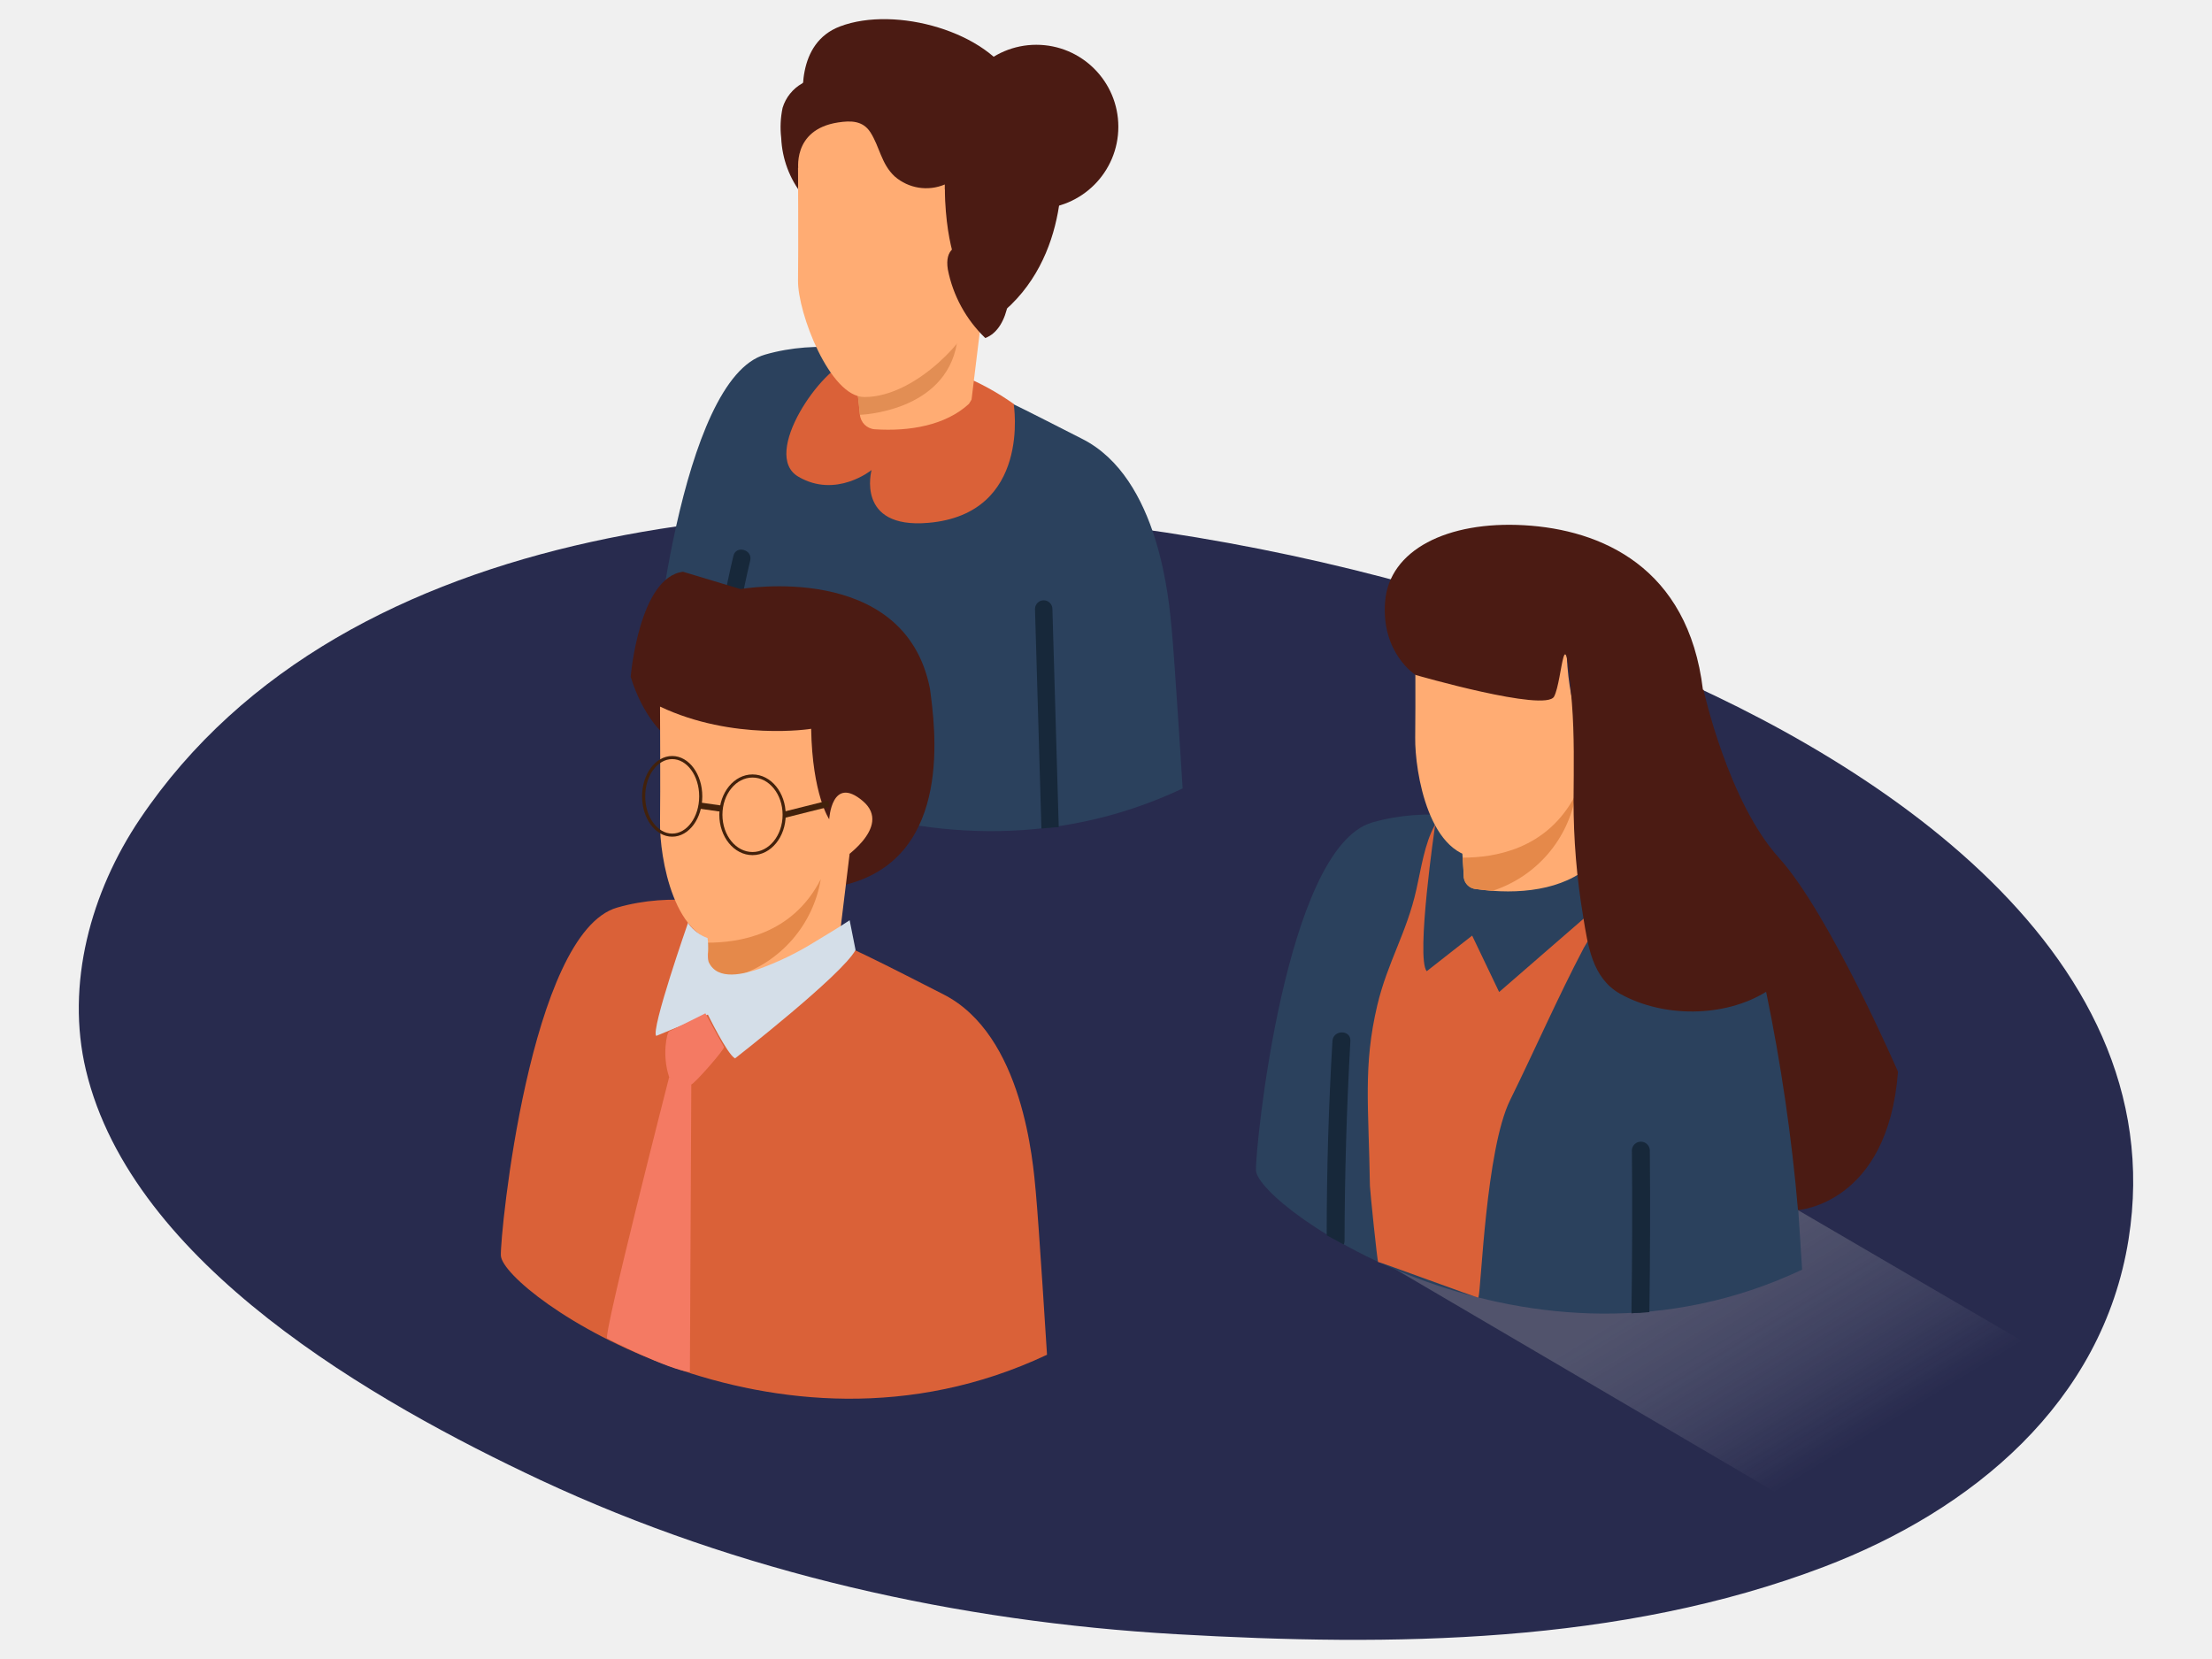
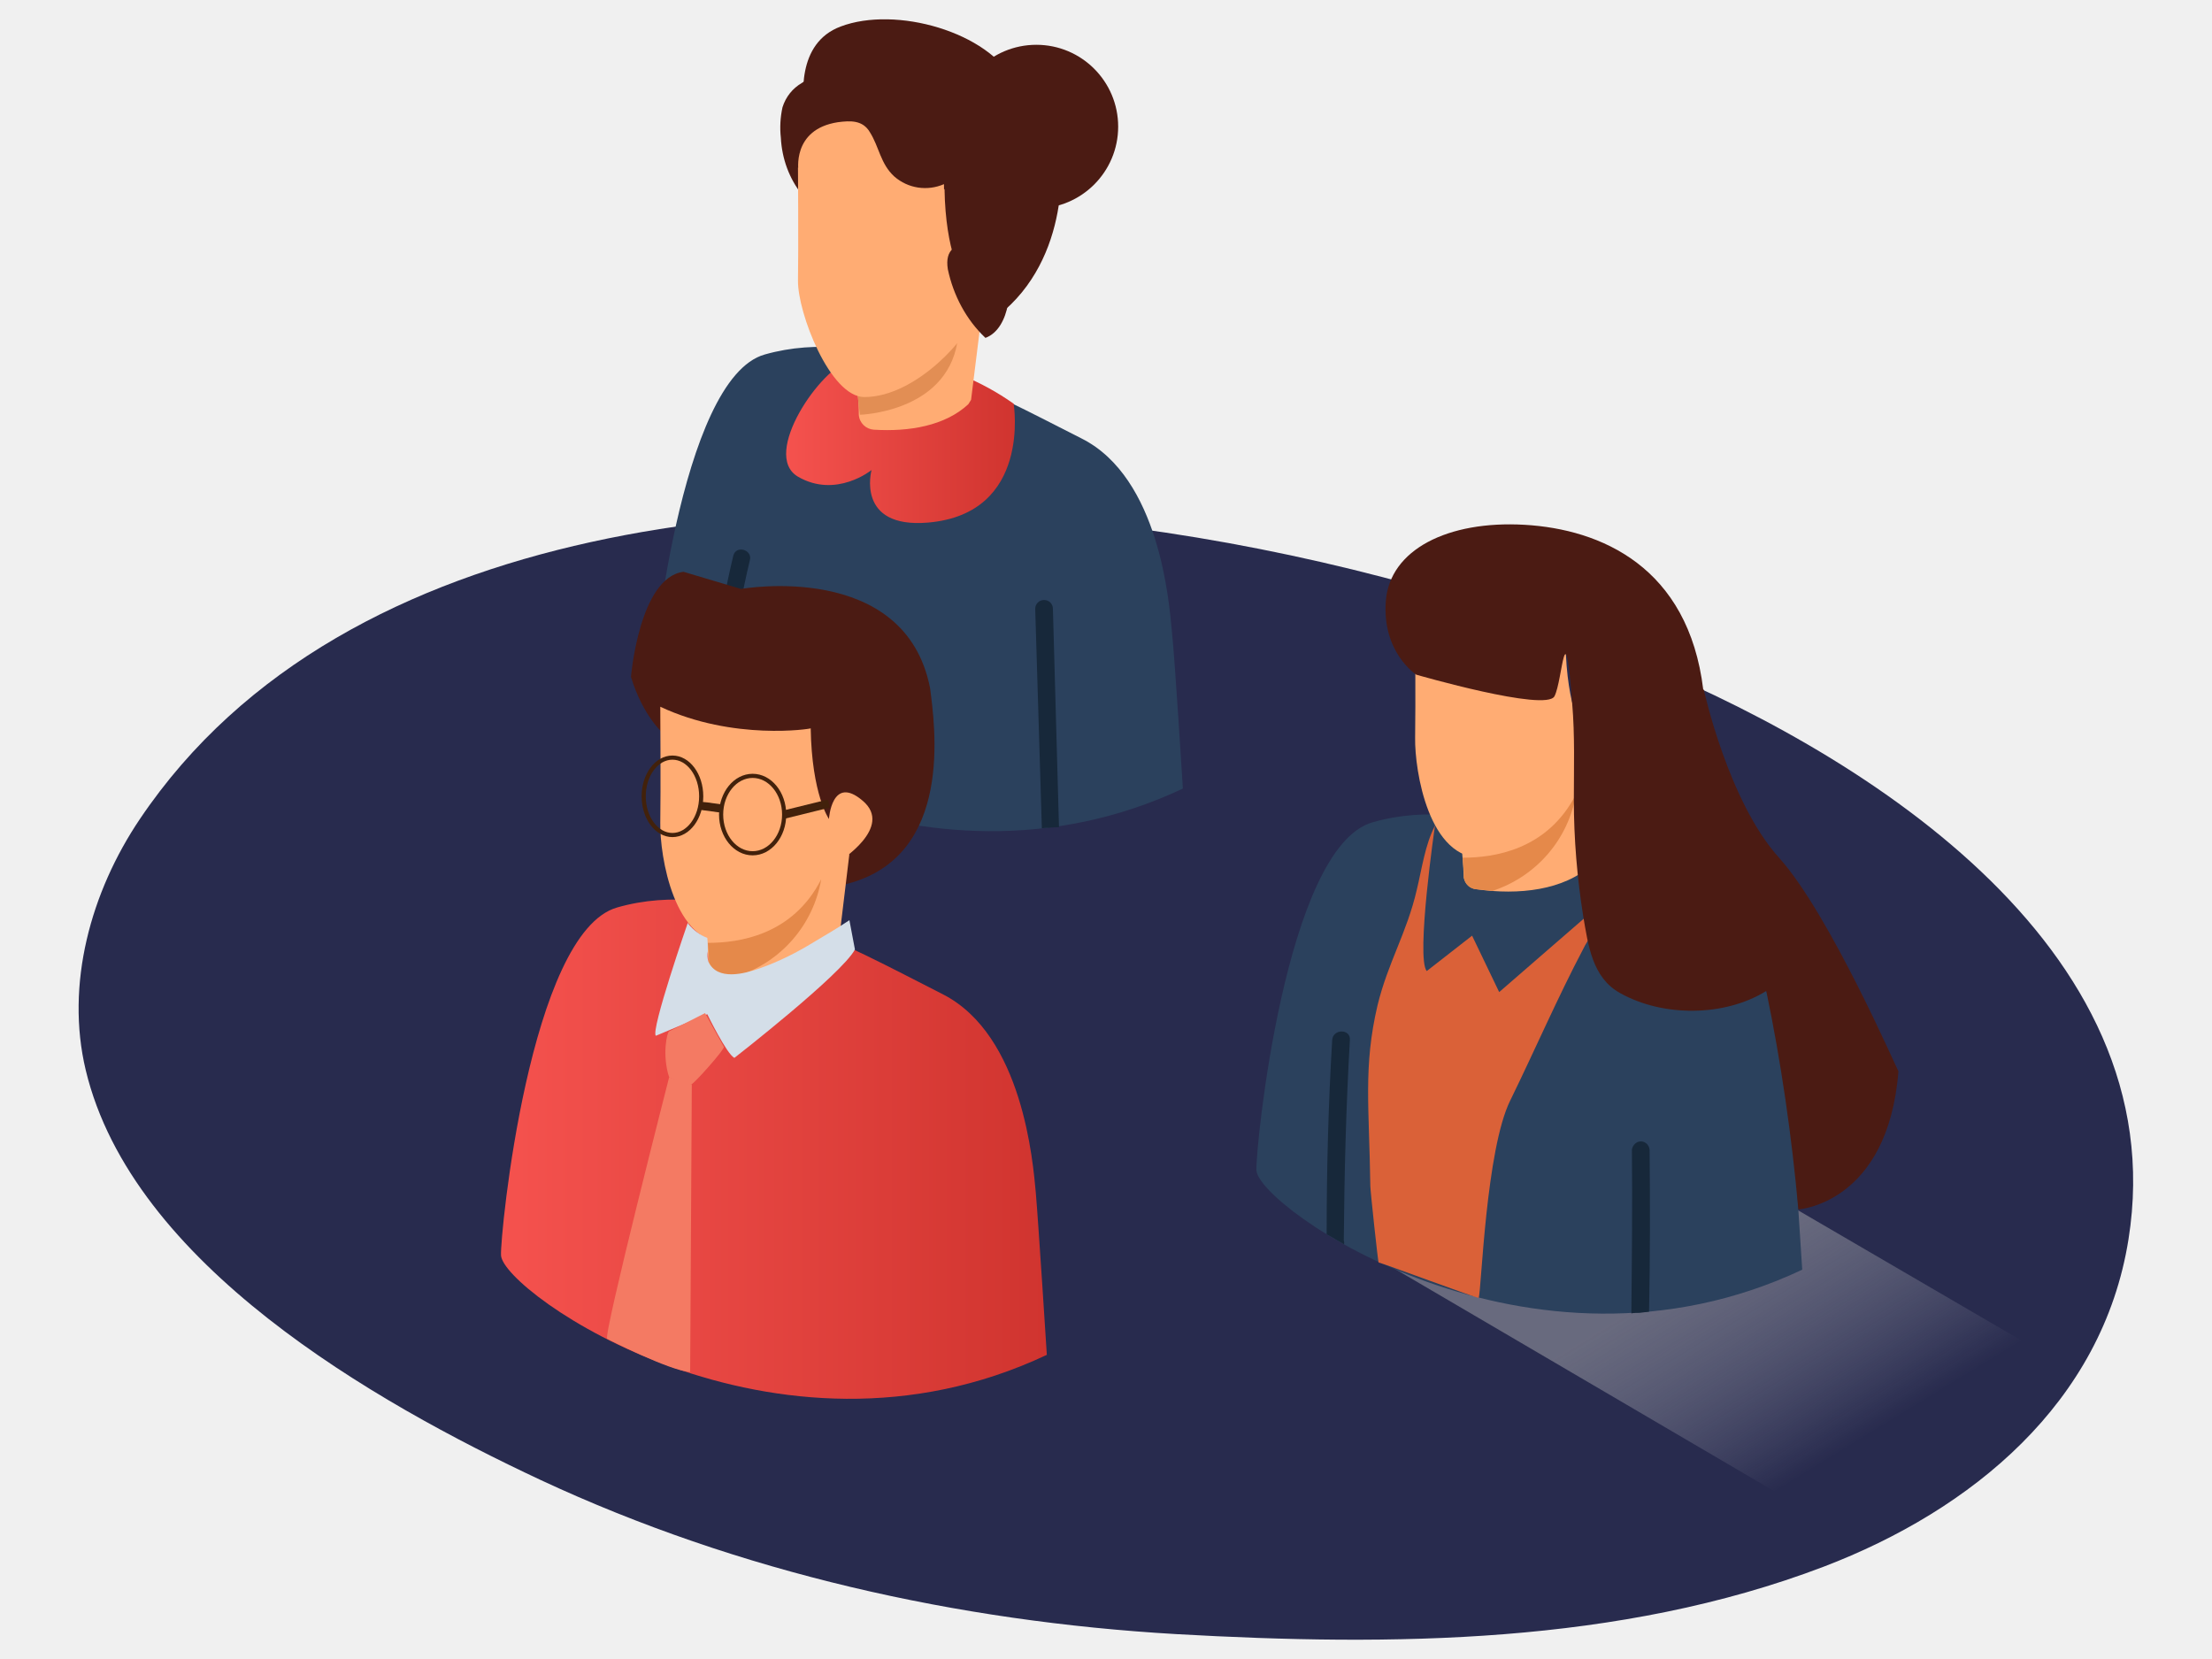
- <svg xmlns="http://www.w3.org/2000/svg" style="isolation:isolate" viewBox="0 0 400 300" width="400pt" height="300pt">
-   <defs>
-     <clipPath id="_clipPath_AB4lRRuntoOnZaoCpPIINyT2VjVYCugx">
-       <rect width="400" height="300" />
+ <svg xmlns="http://www.w3.org/2000/svg" xmlns:xlink="http://www.w3.org/1999/xlink" version="1.1" id="Layer_1" x="0px" y="0px" viewBox="0 0 400 300" style="enable-background:new 0 0 400 300;" xml:space="preserve">
+   <style type="text/css">
+ 	.st0{clip-path:url(#SVGID_2_);fill:#282B4E;}
+ 	.st1{clip-path:url(#SVGID_2_);fill:url(#SVGID_3_);}
+ 	.st2{clip-path:url(#SVGID_2_);fill:url(#SVGID_4_);}
+ 	.st3{clip-path:url(#SVGID_2_);fill:#2B415D;}
+ 	.st4{clip-path:url(#SVGID_2_);fill:url(#SVGID_5_);}
+ 	.st5{clip-path:url(#SVGID_2_);fill:#4B1B13;}
+ 	.st6{clip-path:url(#SVGID_2_);fill:#FFAC73;}
+ 	.st7{clip-path:url(#SVGID_2_);fill:#E28E54;}
+ 	.st8{clip-path:url(#SVGID_2_);fill:#17283A;}
+ 	.st9{clip-path:url(#SVGID_2_);fill:url(#SVGID_6_);}
+ 	.st10{clip-path:url(#SVGID_2_);fill:#DA6138;}
+ 	.st11{clip-path:url(#SVGID_2_);fill:#E5894A;}
+ 	.st12{clip-path:url(#SVGID_2_);fill:url(#SVGID_7_);}
+ 	.st13{clip-path:url(#SVGID_2_);fill:#D4DEE8;}
+ 	.st14{clip-path:url(#SVGID_2_);fill:#F47A63;}
+ 	.st15{clip-path:url(#SVGID_2_);fill:none;stroke:#42210B;stroke-width:0.75;stroke-miterlimit:10;}
+ 	.st16{clip-path:url(#SVGID_2_);fill:#FFFFFF;filter:url(#Adobe_OpacityMaskFilter);}
+ 	.st17{clip-path:url(#SVGID_2_);fill:none;}
+ 	
+ 		.st18{clip-path:url(#SVGID_2_);mask:url(#_mask_9qcq69vHf1lL1QBhMrjyUSOLmNeXLKzT_1_);fill:none;stroke:#42210B;stroke-width:1.5;stroke-miterlimit:10;}
+ 	.st19{clip-path:url(#SVGID_2_);fill:#FFFFFF;filter:url(#Adobe_OpacityMaskFilter_1_);}
+ 	
+ 		.st20{clip-path:url(#SVGID_2_);mask:url(#_mask_tae7qUITTVHxhdQ6JajuXmZ9j2v07Fl6_1_);fill:none;stroke:#42210B;stroke-width:1.5;stroke-miterlimit:10;}
+ </style>
+   <g>
+     <defs>
+       <rect id="SVGID_1_" width="400" height="300" />
+     </defs>
+     <clipPath id="SVGID_2_">
+       <use xlink:href="#SVGID_1_" style="overflow:visible;" />
    </clipPath>
-   </defs>
-   <g clip-path="url(#_clipPath_AB4lRRuntoOnZaoCpPIINyT2VjVYCugx)">
-     <path d=" M 205.099 95.471 C 145.548 87.468 62.63 92.683 25.312 148.086 C 16.403 161.303 11.842 178.002 15.536 193.513 C 23.912 228.657 67.672 253.531 97.747 267.642 C 133.758 284.46 173.223 293.249 212.768 295.516 C 251.739 297.744 292.898 297.397 329.843 283.326 C 356.584 273.136 380.204 253.704 384.912 224.109 C 393.395 170.76 335.764 135.349 293.739 118.651 C 265.229 107.396 235.468 99.613 205.099 95.471 L 205.099 95.471 Z " fill="rgb(40,43,78)" />
-     <g opacity="0.63">
-       <linearGradient id="_lgradient_57" x1="0.761" y1="0.809" x2="0.385" y2="0.484" gradientTransform="matrix(122.116,0,0,64.179,245.991,206.97)" gradientUnits="userSpaceOnUse">
-         <stop offset="0%" stop-opacity="0" style="stop-color:rgb(255,255,255)" />
-         <stop offset="100%" stop-opacity="0.44" style="stop-color:rgb(187,187,187)" />
-       </linearGradient>
-       <path d=" M 245.991 225.803 L 323.294 271.149 L 368.107 243.915 L 304.822 206.97" fill="url(#_lgradient_57)" />
-     </g>
-     <g opacity="0.63">
-       <linearGradient id="_lgradient_58" x1="0" y1="0.5" x2="0.767" y2="-0.141" gradientTransform="matrix(122.116,0,0,64.179,140.973,129.574)" gradientUnits="userSpaceOnUse">
-         <stop offset="100%" stop-opacity="0" style="stop-color:rgb(255,255,255)" />
-         <stop offset="100%" stop-opacity="0.029" style="stop-color:rgb(254,248,250)" />
-       </linearGradient>
-       <path d=" M 140.973 148.406 L 218.276 193.753 L 263.089 166.518 L 199.804 129.574" fill="url(#_lgradient_58)" />
-     </g>
-     <path d=" M 213.862 142.578 C 213.862 142.578 212.434 119.678 211.901 114.009 C 211.421 108.888 209.714 86.375 195.629 79.332 C 177.838 70.343 157.325 58.686 138.373 64.115 C 122.968 68.436 117.78 121.612 117.953 125.159 C 118.26 131.535 165.914 165.198 213.862 142.578 Z " fill="rgb(43,65,93)" />
-     <path d=" M 183.306 73.037 C 183.306 73.037 186.6 92.963 167.821 94.55 C 154.684 95.657 157.605 85.001 157.605 85.001 C 157.605 85.001 151.176 90.216 144.348 86.188 C 137.519 82.16 148.696 66.262 153.804 65.208 C 158.912 64.155 171.102 64.435 183.306 73.037 Z " fill="rgb(218,97,56)" />
-     <circle vector-effect="non-scaling-stroke" cx="187.4" cy="22.929" r="14.831" fill="rgb(75,27,19)" />
-     <path d=" M 145.148 35.319 C 142.789 32.358 141.431 28.725 141.267 24.943 C 141.054 23.123 141.139 21.281 141.52 19.488 C 142.091 17.622 143.356 16.047 145.055 15.087 C 146.325 14.252 147.485 13.262 148.509 12.139 C 148.509 12.139 187.307 4.604 191.748 27.197 L 191.748 27.197 C 192.562 33.532 192.095 52.618 174.743 60.62 C 157.125 68.729 165.301 39.948 165.301 39.948" fill="rgb(75,27,19)" />
-     <path d=" M 154.537 67.462 L 177.651 56.139 L 175.69 72.237 C 175.69 72.237 175.53 72.544 175.223 73.024 C 171.022 76.892 164.554 78.052 158.165 77.625 C 156.742 77.512 155.611 76.381 155.498 74.958 C 155.271 72.437 154.977 69.956 154.537 67.462 Z " fill="rgb(255,172,115)" />
-     <path d=" M 144.401 31.012 C 144.401 31.012 143.067 23.449 151.55 22.142 C 153.83 21.795 156.004 21.782 157.392 23.916 C 159.099 26.584 159.339 29.638 161.806 31.918 C 164.3 34.081 167.806 34.64 170.849 33.359 C 170.916 35.866 170.542 37.76 167.474 38.574 C 164.407 39.387 146.802 35.946 144.401 31.012 Z " fill="rgb(255,172,115)" />
-     <path d=" M 175.05 23.849 C 165.807 20.555 157.018 18.621 147.215 19.942 C 146.332 19.99 145.634 20.711 145.615 21.595 C 144.894 17.674 143.948 7.765 151.937 4.764 C 161.966 0.989 178.731 5.751 183.359 14.793 C 185.672 19.245 186.78 24.225 186.573 29.238 C 183.266 26.65 179.091 25.29 175.05 23.849 Z " fill="rgb(75,27,19)" />
-     <path d=" M 155.138 71.624 L 155.498 75.011 C 155.498 75.011 170.916 74.571 173.049 62.047 L 155.138 71.624 Z " fill="rgb(226,142,84)" />
-     <path d=" M 144.308 30.318 C 144.308 30.318 144.388 45.189 144.308 50.724 C 144.228 56.552 150.069 71.81 156.311 71.797 C 165.981 71.797 175.717 60.14 175.717 57.593 C 175.717 57.593 185.4 51.564 179.932 46.923 C 174.463 42.282 174.036 50.137 174.036 50.137 C 174.036 50.137 171.049 45.763 170.849 34.252 C 170.849 34.252 157.178 36.426 144.308 30.318 Z " fill="rgb(255,172,115)" />
-     <path d=" M 130.584 136.723 C 129.689 136.175 128.825 135.578 127.996 134.936 C 128.379 123.335 129.93 111.802 132.624 100.512 C 133.091 98.538 136.132 99.378 135.665 101.352 C 132.874 113.035 131.336 124.981 131.077 136.99 L 130.584 136.723 Z " fill="rgb(23,40,58)" />
-     <path d=" M 189.654 149.727 C 189.208 149.735 188.762 149.775 188.321 149.847 L 187.16 110.128 C 187.16 109.259 187.865 108.554 188.734 108.554 C 189.603 108.554 190.308 109.259 190.308 110.128 L 191.455 149.593 C 190.852 149.588 190.25 149.633 189.654 149.727 Z " fill="rgb(23,40,58)" />
-     <path d=" M 178.171 61.127 C 174.69 57.783 172.324 53.447 171.396 48.71 C 170.209 41.295 180.118 44.709 181.719 47.857 C 183.319 51.004 182.759 59.407 178.171 61.127 Z " fill="rgb(75,27,19)" />
-     <g opacity="0.63">
-       <linearGradient id="_lgradient_59" x1="0" y1="0.5" x2="0.957" y2="0.209" gradientTransform="matrix(122.103,0,0,64.179,113.045,221.615)" gradientUnits="userSpaceOnUse">
-         <stop offset="100%" stop-opacity="0" style="stop-color:rgb(255,255,255)" />
-         <stop offset="100%" stop-opacity="0.029" style="stop-color:rgb(254,248,250)" />
-       </linearGradient>
-       <path d=" M 113.045 240.447 L 190.348 285.794 L 235.148 258.559 L 171.876 221.615" fill="url(#_lgradient_59)" />
-     </g>
-     <path d=" M 325.881 229.59 C 325.881 229.59 324.401 206.01 323.854 200.168 C 323.361 194.833 321.6 171.72 307.102 164.398 C 288.79 155.128 267.664 143.125 248.152 148.726 C 232.334 153.261 226.945 207.997 227.119 211.652 C 227.439 218.214 276.507 252.891 325.881 229.59 Z " fill="rgb(43,65,93)" />
-     <path d=" M 288.417 167.225 C 288.417 168.479 286.963 170.346 286.403 171.4 C 281.695 180.349 277.574 189.805 273.066 198.955 C 268.678 207.891 267.864 233.005 267.344 234.645 C 267.344 234.805 249.365 228.123 249.219 228.217 C 249.072 228.31 247.738 215.226 247.725 214.439 C 247.512 200.115 246.458 192.806 249.059 181.776 C 250.926 173.947 254.394 168.652 256.127 160.837 C 256.981 157.102 257.581 152.634 259.448 149.233 C 261.596 145.419 288.417 158.836 288.417 167.225 Z " fill="rgb(218,97,56)" />
-     <path d=" M 296.486 237.419 C 295.993 237.419 295.512 237.419 295.019 237.499 Q 295.232 222.708 295.099 207.931 C 295.175 207.092 295.878 206.451 296.719 206.451 C 297.561 206.451 298.264 207.092 298.34 207.931 Q 298.473 222.602 298.26 237.273 L 296.486 237.419 Z " fill="rgb(23,40,58)" />
-     <path d=" M 243.004 225.042 L 243.004 225.042 C 242.897 224.979 242.786 224.926 242.67 224.882 L 241.79 224.402 L 240.763 223.842 L 239.909 223.375 Q 239.909 205.797 240.95 188.258 C 241.07 186.177 244.311 186.164 244.191 188.258 Q 243.177 206.343 243.137 224.442 C 243.131 224.649 243.086 224.853 243.004 225.042 Z " fill="rgb(23,40,58)" />
-     <path d=" M 259.515 149.22 C 259.515 149.22 255.994 173.227 257.995 175.628 L 266.21 169.186 L 271.092 179.389 L 291.511 161.664 L 259.515 149.22 Z " fill="rgb(43,65,93)" />
-     <path d=" M 255.914 112.382 C 255.914 112.382 255.994 127.707 255.914 133.402 C 255.834 139.404 258.368 155.622 268.238 155.102 C 278.107 154.581 288.244 143.098 288.244 140.431 C 288.244 140.431 298.22 134.229 292.578 129.454 C 286.937 124.679 286.51 132.762 286.51 132.762 C 286.51 132.762 283.455 128.32 283.242 116.397 C 283.215 116.45 269.131 118.637 255.914 112.382 Z " fill="rgb(255,172,115)" />
-     <path d=" M 287.763 156.355 C 282.735 160.997 274.546 161.864 266.971 160.77 C 265.8 160.684 264.852 159.786 264.703 158.623 C 264.583 156.302 264.437 153.981 264.236 151.674 L 290.257 138.95 L 288.244 155.528 C 288.244 155.528 288.07 155.862 287.763 156.355 Z " fill="rgb(255,172,115)" />
-     <path d=" M 269.905 161.09 C 268.891 161.01 267.878 160.903 266.877 160.77 C 265.749 160.69 264.833 159.825 264.69 158.703 C 264.69 157.489 264.57 156.289 264.49 155.088 C 269.998 155.088 279.801 153.755 284.976 143.592 C 283.61 151.779 277.8 158.526 269.905 161.09 Z " fill="rgb(229,137,74)" />
-     <path d=" M 321.693 155.128 C 312.477 144.952 308.049 124.733 308.049 124.733 L 307.943 124.733 C 305.275 102.499 289.484 95.764 275.6 94.977 C 261.716 94.19 251.219 99.445 250.472 108.781 C 249.725 118.117 255.981 122.052 255.981 122.052 C 255.981 122.052 279.481 128.854 281.028 125.96 C 282.575 123.065 282.882 109.635 284.256 127.213 C 284.709 133.015 284.589 138.843 284.549 144.658 C 284.536 151.742 285.121 158.813 286.296 165.798 C 287.15 171.026 287.923 176.855 292.965 179.709 C 300.687 184.03 311.771 184.043 319.373 179.349 C 322.07 192.379 323.994 205.557 325.134 218.814 C 325.134 218.814 341.379 217.813 343.22 193.806 C 343.22 193.806 330.856 165.265 321.693 155.128 Z " fill="rgb(75,27,19)" />
-     <path d=" M 189.334 244.981 C 189.334 244.981 187.854 221.401 187.307 215.559 C 186.814 210.225 185.053 187.111 170.555 179.789 C 152.23 170.533 131.117 158.529 111.605 164.118 C 95.787 168.652 90.398 223.388 90.572 227.043 C 90.879 233.605 139.946 268.282 189.334 244.981 Z " fill="rgb(218,97,56)" />
-     <path d=" M 120.181 132.908 C 120.181 132.908 116.299 129.734 114.045 122.385 C 114.045 122.385 115.552 104.38 123.515 103.393 C 123.515 103.393 133.918 106.527 133.918 106.527 C 133.918 106.527 163.593 101.272 168.168 124.546 L 168.168 124.546 C 169.008 131.068 172.569 154.715 153.284 159.89 C 133.998 165.065 140.933 137.683 140.933 137.683" fill="rgb(75,27,19)" />
-     <path d=" M 119.354 127.774 C 119.354 127.774 119.434 143.098 119.354 148.793 C 119.274 154.795 121.808 171.013 131.677 170.493 C 141.547 169.973 151.683 158.489 151.683 155.822 C 151.683 155.822 161.659 149.62 156.018 144.845 C 150.376 140.07 149.949 148.153 149.949 148.153 C 149.949 148.153 146.895 143.712 146.682 131.788 C 146.655 131.815 132.584 134.029 119.354 127.774 Z " fill="rgb(255,172,115)" />
-     <path d=" M 151.203 171.747 C 146.175 176.388 137.986 177.255 130.41 176.161 C 129.24 176.076 128.292 175.178 128.143 174.014 C 128.023 171.693 127.876 169.372 127.676 167.065 L 153.644 154.355 L 151.63 170.933 C 151.63 170.933 151.51 171.253 151.203 171.747 Z " fill="rgb(255,172,115)" />
-     <path d=" M 133.358 176.468 C 132.344 176.388 131.33 176.281 130.33 176.148 C 129.202 176.068 128.286 175.203 128.143 174.081 C 128.143 172.867 128.023 171.666 127.943 170.466 C 133.451 170.466 143.254 169.132 148.429 158.969 C 147.063 167.157 141.253 173.904 133.358 176.468 L 133.358 176.468 Z " fill="rgb(229,137,74)" />
-     <path d=" M 153.644 166.412 C 151.536 167.812 149.376 169.079 147.189 170.413 C 144.121 172.312 140.867 173.894 137.479 175.134 C 134.665 176.094 129.743 177.482 128.143 173.947 C 127.99 173.31 127.954 172.65 128.036 172 C 128.082 171.212 128.055 170.422 127.956 169.639 L 127.956 169.639 C 126.613 169.14 125.438 168.271 124.568 167.132 C 124.5 167.042 124.454 166.937 124.435 166.825 L 124.435 166.825 C 124.435 166.825 117.593 186.391 118.673 187.324 C 118.673 187.324 128.009 183.47 128.009 183.47 C 128.009 183.47 131.531 190.685 132.918 191.392 C 132.918 191.392 152.31 176.281 154.711 171.787 L 153.644 166.412 Z " fill="rgb(212,222,232)" />
-     <path d=" M 121.007 186.511 C 120.594 186.671 119.674 190.819 121.007 194.78 C 121.007 194.78 124.368 196.314 125.009 196.114 C 125.649 195.914 131.144 189.672 130.917 189.325 C 130.69 188.978 127.556 183.243 127.556 183.243 L 121.007 186.511 Z " fill="rgb(244,122,99)" />
-     <path d=" M 121.007 194.767 C 121.007 194.767 109.004 241.621 109.791 242.034 C 109.791 242.034 121.047 247.822 124.755 248.076 L 125.009 196.06" fill="rgb(244,122,99)" />
-     <ellipse vector-effect="non-scaling-stroke" cx="121.554" cy="144.005" rx="5.162" ry="7.015" fill="none" stroke-width="0.75" stroke="rgb(66,33,11)" stroke-linejoin="miter" stroke-linecap="butt" stroke-miterlimit="10" />
-     <ellipse vector-effect="non-scaling-stroke" cx="136.079" cy="147.339" rx="5.722" ry="7.015" fill="none" stroke-width="0.75" stroke="rgb(66,33,11)" stroke-linejoin="miter" stroke-linecap="butt" stroke-miterlimit="10" />
-     <mask id="_mask_9qcq69vHf1lL1QBhMrjyUSOLmNeXLKzT" x="-200%" y="-200%" width="400%" height="400%">
-       <rect x="-200%" y="-200%" width="400%" height="400%" style="fill:white;" />
-       <line x1="126.716" y1="145.699" x2="130.357" y2="146.219" fill="black" stroke="none" />
+     <path class="st0" d="M205.1,95.5c-59.6-8-142.5-2.8-179.8,52.6c-8.9,13.2-13.5,29.9-9.8,45.4c8.4,35.1,52.1,60,82.2,74.1   c36,16.8,75.5,25.6,115,27.9c39,2.2,80.1,1.9,117.1-12.2c26.7-10.2,50.4-29.6,55.1-59.2c8.5-53.3-49.1-88.8-91.2-105.5   C265.2,107.4,235.5,99.6,205.1,95.5L205.1,95.5z" />
+     <linearGradient id="SVGID_3_" gradientUnits="userSpaceOnUse" x1="0.827" y1="299.267" x2="0.451" y2="299.592" gradientTransform="matrix(122.116 0 0 -64.179 245.991 19460.67)">
+       <stop offset="0" style="stop-color:#FFFFFF;stop-opacity:0" />
+       <stop offset="1" style="stop-color:#BBBBBB;stop-opacity:0.44" />
+     </linearGradient>
+     <path class="st1" d="M246,225.8l77.3,45.3l44.8-27.2L304.8,207" />
+     <linearGradient id="SVGID_4_" gradientUnits="userSpaceOnUse" x1="0.202" y1="299.258" x2="0.97" y2="299.899" gradientTransform="matrix(122.116 0 0 -64.179 140.973 19383.273)">
+       <stop offset="1" style="stop-color:#FFFFFF;stop-opacity:0" />
+       <stop offset="1" style="stop-color:#FEF8FA;stop-opacity:2.901073e-02" />
+     </linearGradient>
+     <path class="st2" d="M141,148.4l77.3,45.3l44.8-27.2l-63.3-36.9" />
+     <path class="st3" d="M213.9,142.6c0,0-1.4-22.9-2-28.6c-0.5-5.1-2.2-27.6-16.3-34.7c-17.8-9-38.3-20.6-57.3-15.2   c-15.4,4.3-20.6,57.5-20.4,61C118.3,131.5,165.9,165.2,213.9,142.6z" />
+     <linearGradient id="SVGID_5_" gradientUnits="userSpaceOnUse" x1="142.199" y1="79.704" x2="183.528" y2="79.704">
+       <stop offset="0" style="stop-color:#F5524E" />
+       <stop offset="1" style="stop-color:#D0342F" />
+     </linearGradient>
+     <path class="st4" d="M183.3,73c0,0,3.3,19.9-15.5,21.5c-13.1,1.1-10.2-9.5-10.2-9.5s-6.4,5.2-13.3,1.2c-6.8-4,4.3-19.9,9.5-21   C158.9,64.2,171.1,64.4,183.3,73z" />
+     <circle vector-effect="non-scaling-stroke" class="st5" cx="187.4" cy="22.9" r="14.8" />
+     <path class="st5" d="M145.1,35.3c-2.4-3-3.7-6.6-3.9-10.4c-0.2-1.8-0.1-3.7,0.3-5.5c0.6-1.9,1.8-3.4,3.5-4.4   c1.3-0.8,2.4-1.8,3.5-2.9c0,0,38.8-7.5,43.2,15.1l0,0c0.8,6.3,0.3,25.4-17,33.4c-17.6,8.1-9.4-20.7-9.4-20.7" />
+     <path class="st6" d="M154.5,67.5l23.1-11.3l-2,16.1c0,0-0.2,0.3-0.5,0.8c-4.2,3.9-10.7,5-17.1,4.6c-1.4-0.1-2.6-1.2-2.7-2.7   C155.3,72.4,155,70,154.5,67.5z" />
+     <path class="st6" d="M144.4,31c0,0-1.3-7.6,7.1-8.9c2.3-0.3,4.5-0.4,5.8,1.8c1.7,2.7,1.9,5.7,4.4,8c2.5,2.2,6,2.7,9,1.4   c0.1,2.5-0.3,4.4-3.4,5.2C164.4,39.4,146.8,35.9,144.4,31z" />
+     <path class="st5" d="M175.1,23.8c-9.2-3.3-18-5.2-27.8-3.9c-0.9,0-1.6,0.8-1.6,1.7c-0.7-3.9-1.7-13.8,6.3-16.8   c10-3.8,26.8,1,31.4,10c2.3,4.5,3.4,9.4,3.2,14.4C183.3,26.6,179.1,25.3,175.1,23.8z" />
+     <path class="st7" d="M155.1,71.6l0.4,3.4c0,0,15.4-0.4,17.6-13L155.1,71.6z" />
+     <path class="st6" d="M144.3,30.3c0,0,0.1,14.9,0,20.4c-0.1,5.8,5.8,21.1,12,21.1c9.7,0,19.4-11.7,19.4-14.2c0,0,9.7-6,4.2-10.7   c-5.5-4.6-5.9,3.2-5.9,3.2s-3-4.4-3.2-15.9C170.8,34.3,157.2,36.4,144.3,30.3z" />
+     <path class="st8" d="M130.6,136.7c-0.9-0.5-1.8-1.1-2.6-1.8c0.4-11.6,1.9-23.1,4.6-34.4c0.5-2,3.5-1.1,3,0.8   c-2.8,11.7-4.3,23.6-4.6,35.6L130.6,136.7z" />
+     <path class="st8" d="M189.7,149.7c-0.4,0-0.9,0-1.3,0.1l-1.2-39.7c0-0.9,0.7-1.6,1.6-1.6c0.9,0,1.6,0.7,1.6,1.6l1.1,39.5   C190.9,149.6,190.2,149.6,189.7,149.7z" />
+     <path class="st5" d="M178.2,61.1c-3.5-3.3-5.8-7.7-6.8-12.4c-1.2-7.4,8.7-4,10.3-0.9C183.3,51,182.8,59.4,178.2,61.1z" />
+     <linearGradient id="SVGID_6_" gradientUnits="userSpaceOnUse" x1="4.722399e-02" y1="299.345" x2="1.004" y2="299.636" gradientTransform="matrix(122.103 0 0 -64.179 113.045 19475.315)">
+       <stop offset="1" style="stop-color:#FFFFFF;stop-opacity:0" />
+       <stop offset="1" style="stop-color:#FEF8FA;stop-opacity:2.901073e-02" />
+     </linearGradient>
+     <path class="st9" d="M113,240.4l77.3,45.3l44.8-27.2l-63.3-36.9" />
+     <path class="st3" d="M325.9,229.6c0,0-1.5-23.6-2-29.4c-0.5-5.3-2.3-28.4-16.8-35.8c-18.3-9.3-39.4-21.3-58.9-15.7   c-15.8,4.5-21.2,59.3-21,62.9C227.4,218.2,276.5,252.9,325.9,229.6z" />
+     <path class="st10" d="M288.4,167.2c0,1.3-1.5,3.1-2,4.2c-4.7,8.9-8.8,18.4-13.3,27.6c-4.4,8.9-5.2,34.1-5.7,35.7   c0,0.2-18-6.5-18.1-6.4c-0.1,0.1-1.5-13-1.5-13.8c-0.2-14.3-1.3-21.6,1.3-32.7c1.9-7.8,5.3-13.1,7.1-20.9c0.9-3.7,1.5-8.2,3.3-11.6   C261.6,145.4,288.4,158.8,288.4,167.2z" />
+     <path class="st8" d="M296.5,237.4c-0.5,0-1,0-1.5,0.1c0.1-9.9,0.2-19.7,0.1-29.6c0.1-0.8,0.8-1.5,1.6-1.5c0.8,0,1.5,0.6,1.6,1.5   c0.1,9.8,0.1,19.6-0.1,29.3L296.5,237.4z" />
+     <path class="st8" d="M243,225L243,225c-0.1-0.1-0.2-0.1-0.3-0.2l-0.9-0.5l-1-0.6l-0.9-0.5c0-11.7,0.3-23.4,1-35.1   c0.1-2.1,3.4-2.1,3.2,0c-0.7,12.1-1,24.1-1.1,36.2C243.1,224.6,243.1,224.9,243,225z" />
+     <path class="st3" d="M259.5,149.2c0,0-3.5,24-1.5,26.4l8.2-6.4l4.9,10.2l20.4-17.7L259.5,149.2z" />
+     <path class="st6" d="M255.9,112.4c0,0,0.1,15.3,0,21c-0.1,6,2.5,22.2,12.3,21.7c9.9-0.5,20-12,20-14.7c0,0,10-6.2,4.3-11   c-5.6-4.8-6.1,3.3-6.1,3.3s-3.1-4.4-3.3-16.4C283.2,116.4,269.1,118.6,255.9,112.4z" />
+     <path class="st6" d="M287.8,156.4c-5,4.6-13.2,5.5-20.8,4.4c-1.2-0.1-2.1-1-2.3-2.1c-0.1-2.3-0.3-4.6-0.5-6.9l26-12.7l-2,16.6   C288.2,155.5,288.1,155.9,287.8,156.4z" />
+     <path class="st11" d="M269.9,161.1c-1-0.1-2-0.2-3-0.3c-1.1-0.1-2-0.9-2.2-2.1c0-1.2-0.1-2.4-0.2-3.6c5.5,0,15.3-1.3,20.5-11.5   C283.6,151.8,277.8,158.5,269.9,161.1z" />
+     <path class="st5" d="M321.7,155.1c-9.2-10.2-13.6-30.4-13.6-30.4h-0.1c-2.7-22.2-18.5-29-32.3-29.8c-13.9-0.8-24.4,4.5-25.1,13.8   s5.5,13.3,5.5,13.3s23.5,6.8,25,3.9c1.5-2.9,1.9-16.3,3.2,1.3c0.5,5.8,0.3,11.6,0.3,17.4c0,7.1,0.6,14.2,1.7,21.1   c0.9,5.2,1.6,11.1,6.7,13.9c7.7,4.3,18.8,4.3,26.4-0.4c2.7,13,4.6,26.2,5.8,39.5c0,0,16.2-1,18.1-25   C343.2,193.8,330.9,165.3,321.7,155.1z" />
+     <linearGradient id="SVGID_7_" gradientUnits="userSpaceOnUse" x1="90.568" y1="207.812" x2="189.334" y2="207.812">
+       <stop offset="0" style="stop-color:#F5524E" />
+       <stop offset="1" style="stop-color:#D0342F" />
+     </linearGradient>
+     <path class="st12" d="M189.3,245c0,0-1.5-23.6-2-29.4c-0.5-5.3-2.3-28.4-16.8-35.8c-18.3-9.3-39.4-21.3-58.9-15.7   c-15.8,4.5-21.2,59.3-21,62.9C90.9,233.6,139.9,268.3,189.3,245z" />
+     <path class="st5" d="M120.2,132.9c0,0-3.9-3.2-6.1-10.5c0,0,1.5-18,9.5-19l10.4,3.1c0,0,29.7-5.3,34.2,18l0,0   c0.8,6.5,4.4,30.2-14.9,35.3c-19.3,5.2-12.4-22.2-12.4-22.2" />
+     <path class="st6" d="M119.4,127.8c0,0,0.1,15.3,0,21c-0.1,6,2.5,22.2,12.3,21.7c9.9-0.5,20-12,20-14.7c0,0,10-6.2,4.3-11   c-5.6-4.8-6.1,3.3-6.1,3.3s-3.1-4.4-3.3-16.4C146.7,131.8,132.6,134,119.4,127.8z" />
+     <path class="st6" d="M151.2,171.7c-5,4.6-13.2,5.5-20.8,4.4c-1.2-0.1-2.1-1-2.3-2.1c-0.1-2.3-0.3-4.6-0.5-6.9l26-12.7l-2,16.6   C151.6,170.9,151.5,171.3,151.2,171.7z" />
+     <path class="st11" d="M133.4,176.5c-1-0.1-2-0.2-3-0.3c-1.1-0.1-2-0.9-2.2-2.1c0-1.2-0.1-2.4-0.2-3.6c5.5,0,15.3-1.3,20.5-11.5   C147.1,167.2,141.3,173.9,133.4,176.5L133.4,176.5z" />
+     <path class="st13" d="M153.6,166.4c-2.1,1.4-4.3,2.7-6.5,4c-3.1,1.9-6.3,3.5-9.7,4.7c-2.8,1-7.7,2.3-9.3-1.2   c-0.2-0.6-0.2-1.3-0.1-1.9c0-0.8,0-1.6-0.1-2.4l0,0c-1.3-0.5-2.5-1.4-3.4-2.5c-0.1-0.1-0.1-0.2-0.1-0.3l0,0c0,0-6.8,19.6-5.8,20.5   l9.3-3.9c0,0,3.5,7.2,4.9,7.9c0,0,19.4-15.1,21.8-19.6L153.6,166.4z" />
+     <path class="st14" d="M121,186.5c-0.4,0.2-1.3,4.3,0,8.3c0,0,3.4,1.5,4,1.3c0.6-0.2,6.1-6.4,5.9-6.8c-0.2-0.3-3.4-6.1-3.4-6.1   L121,186.5z" />
+     <path class="st14" d="M121,194.8c0,0-12,46.9-11.2,47.3c0,0,11.3,5.8,15,6l0.3-52" />
+     <ellipse vector-effect="non-scaling-stroke" class="st15" cx="121.6" cy="144" rx="5.2" ry="7" />
+     <ellipse vector-effect="non-scaling-stroke" class="st15" cx="136.1" cy="147.3" rx="5.7" ry="7" />
+     <defs>
+       <filter id="Adobe_OpacityMaskFilter" filterUnits="userSpaceOnUse" x="126.6" y="145" width="3.9" height="2">
+         <feColorMatrix type="matrix" values="1 0 0 0 0  0 1 0 0 0  0 0 1 0 0  0 0 0 1 0" />
+       </filter>
+     </defs>
+     <mask maskUnits="userSpaceOnUse" x="126.6" y="145" width="3.9" height="2" id="_mask_9qcq69vHf1lL1QBhMrjyUSOLmNeXLKzT_1_">
+       <rect x="-800" y="-600" class="st16" width="1600" height="1200" />
+       <line class="st17" x1="126.7" y1="145.7" x2="130.4" y2="146.2" />
    </mask>
-     <line x1="126.716" y1="145.699" x2="130.357" y2="146.219" mask="url(#_mask_9qcq69vHf1lL1QBhMrjyUSOLmNeXLKzT)" vector-effect="non-scaling-stroke" stroke-width="1.5" stroke="rgb(66,33,11)" stroke-linejoin="miter" stroke-linecap="butt" stroke-miterlimit="10" />
-     <mask id="_mask_tae7qUITTVHxhdQ6JajuXmZ9j2v07Fl6" x="-200%" y="-200%" width="400%" height="400%">
-       <rect x="-200%" y="-200%" width="400%" height="400%" style="fill:white;" />
-       <line x1="141.8" y1="147.339" x2="149.896" y2="145.312" fill="black" stroke="none" />
+     <line vector-effect="non-scaling-stroke" class="st18" x1="126.7" y1="145.7" x2="130.4" y2="146.2" />
+     <defs>
+       <filter id="Adobe_OpacityMaskFilter_1_" filterUnits="userSpaceOnUse" x="141.6" y="144.6" width="8.5" height="3.5">
+         <feColorMatrix type="matrix" values="1 0 0 0 0  0 1 0 0 0  0 0 1 0 0  0 0 0 1 0" />
+       </filter>
+     </defs>
+     <mask maskUnits="userSpaceOnUse" x="141.6" y="144.6" width="8.5" height="3.5" id="_mask_tae7qUITTVHxhdQ6JajuXmZ9j2v07Fl6_1_">
+       <rect x="-800" y="-600" class="st19" width="1600" height="1200" />
+       <line class="st17" x1="141.8" y1="147.3" x2="149.9" y2="145.3" />
    </mask>
-     <line x1="141.8" y1="147.339" x2="149.896" y2="145.312" mask="url(#_mask_tae7qUITTVHxhdQ6JajuXmZ9j2v07Fl6)" vector-effect="non-scaling-stroke" stroke-width="1.5" stroke="rgb(66,33,11)" stroke-linejoin="miter" stroke-linecap="butt" stroke-miterlimit="10" />
+     <line vector-effect="non-scaling-stroke" class="st20" x1="141.8" y1="147.3" x2="149.9" y2="145.3" />
  </g>
</svg>
